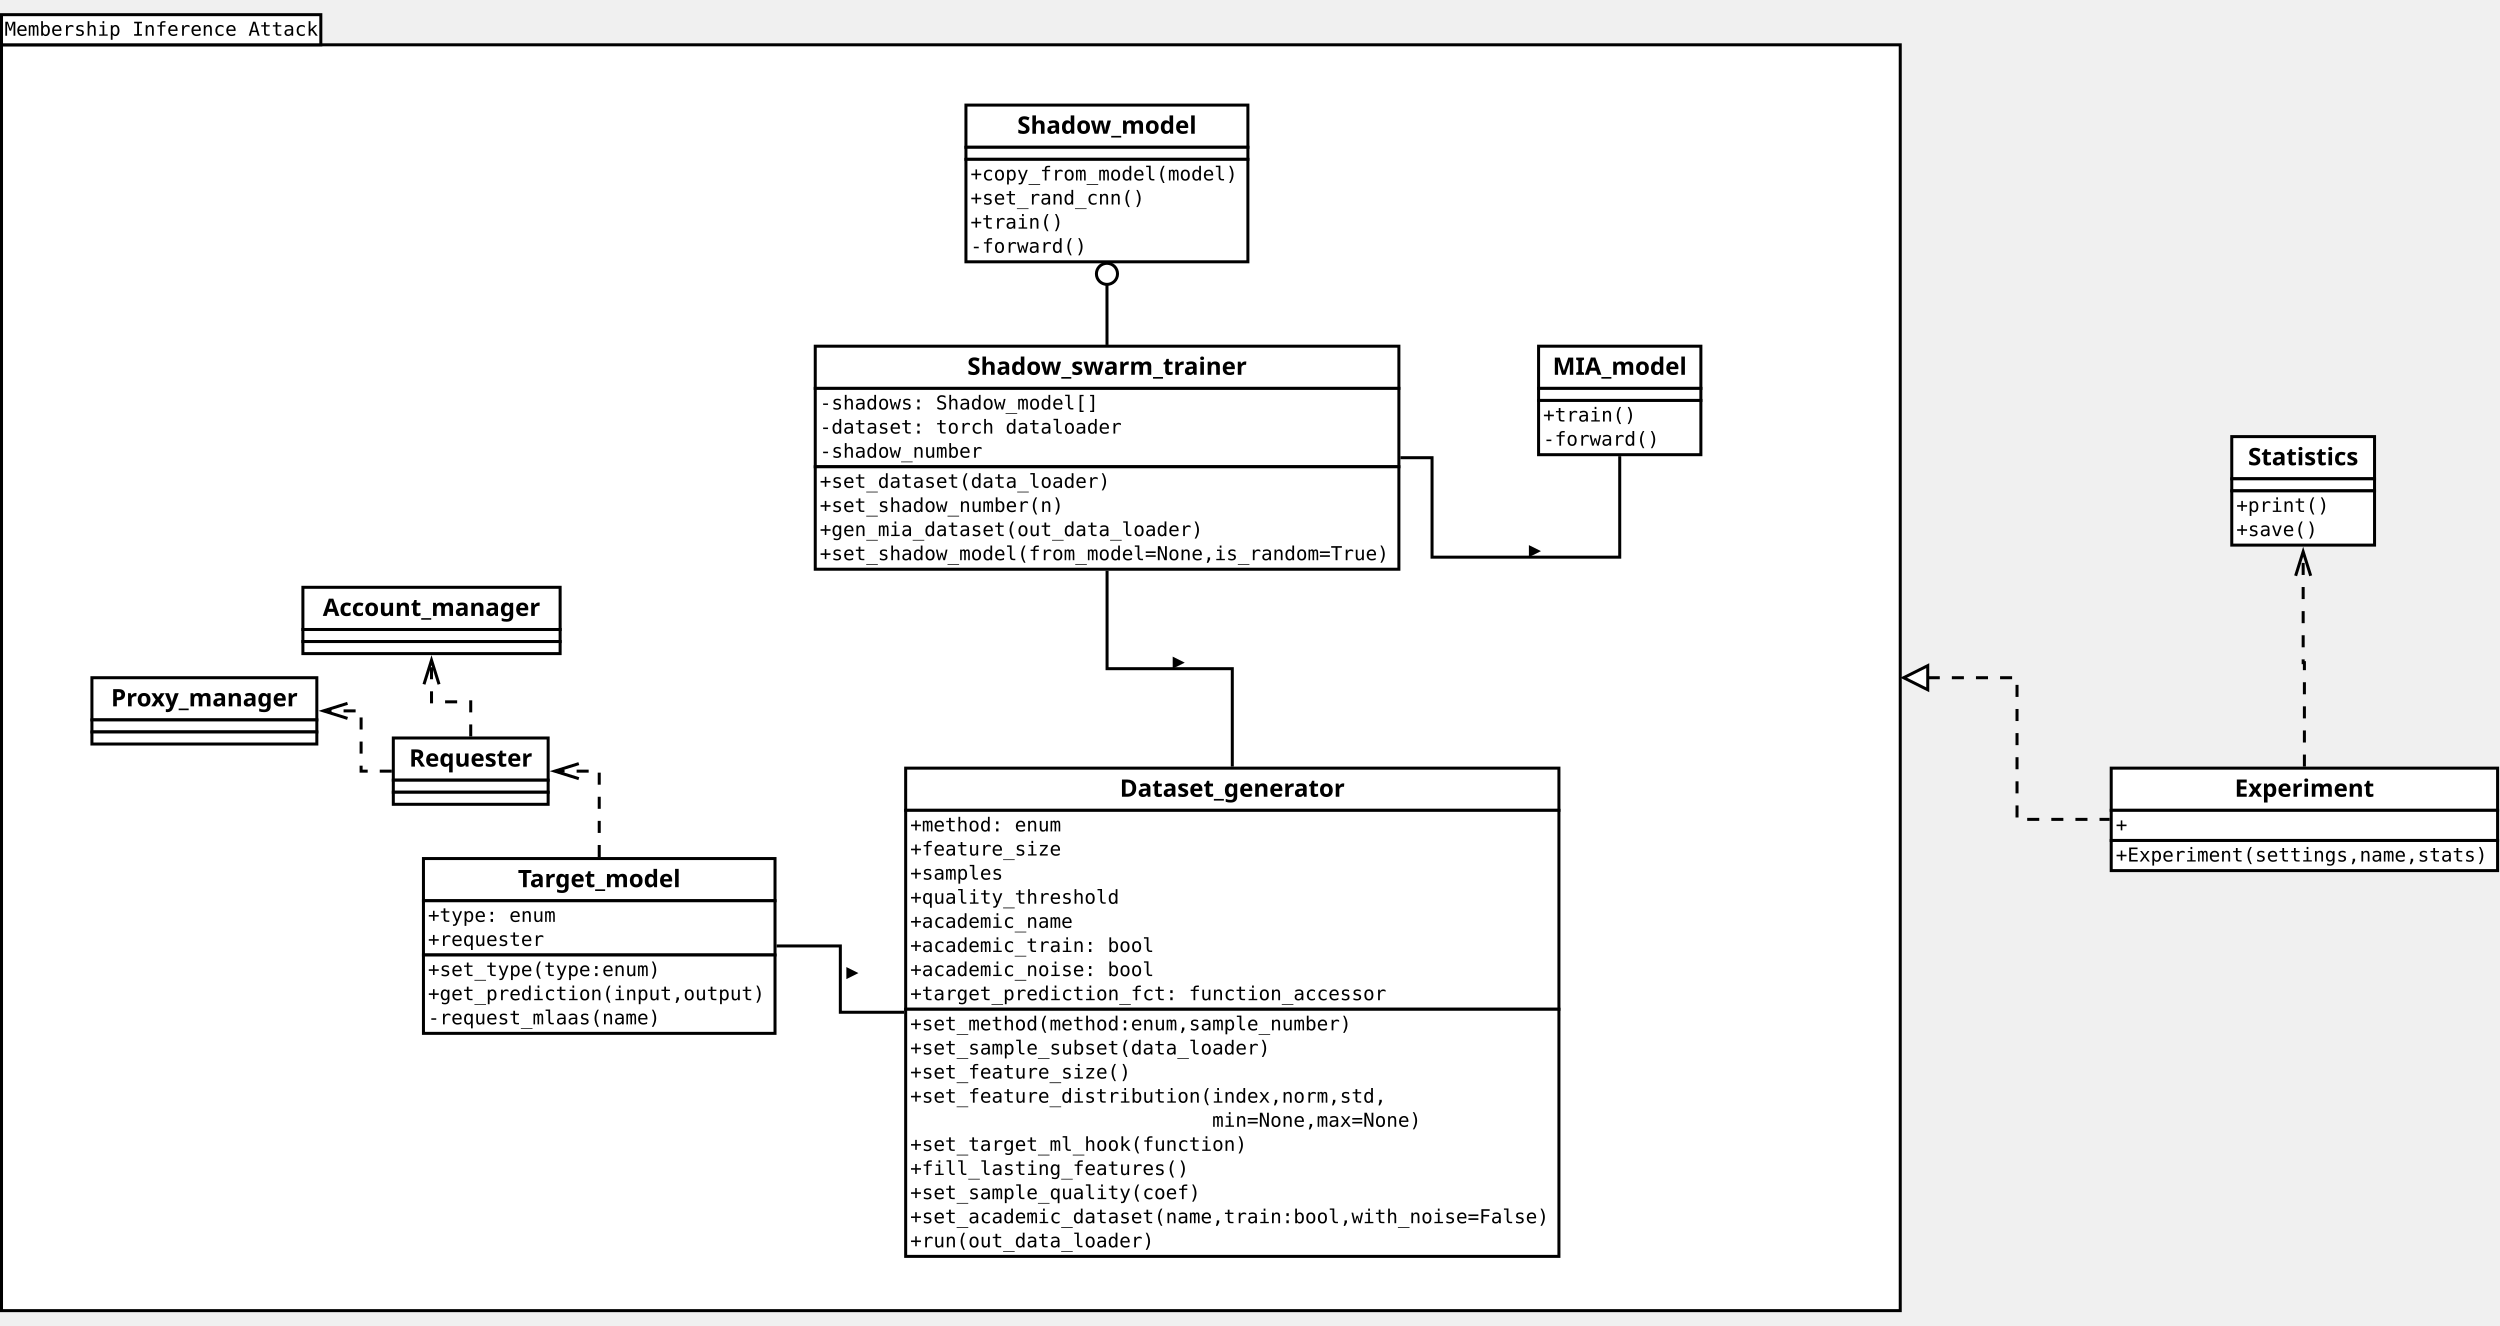
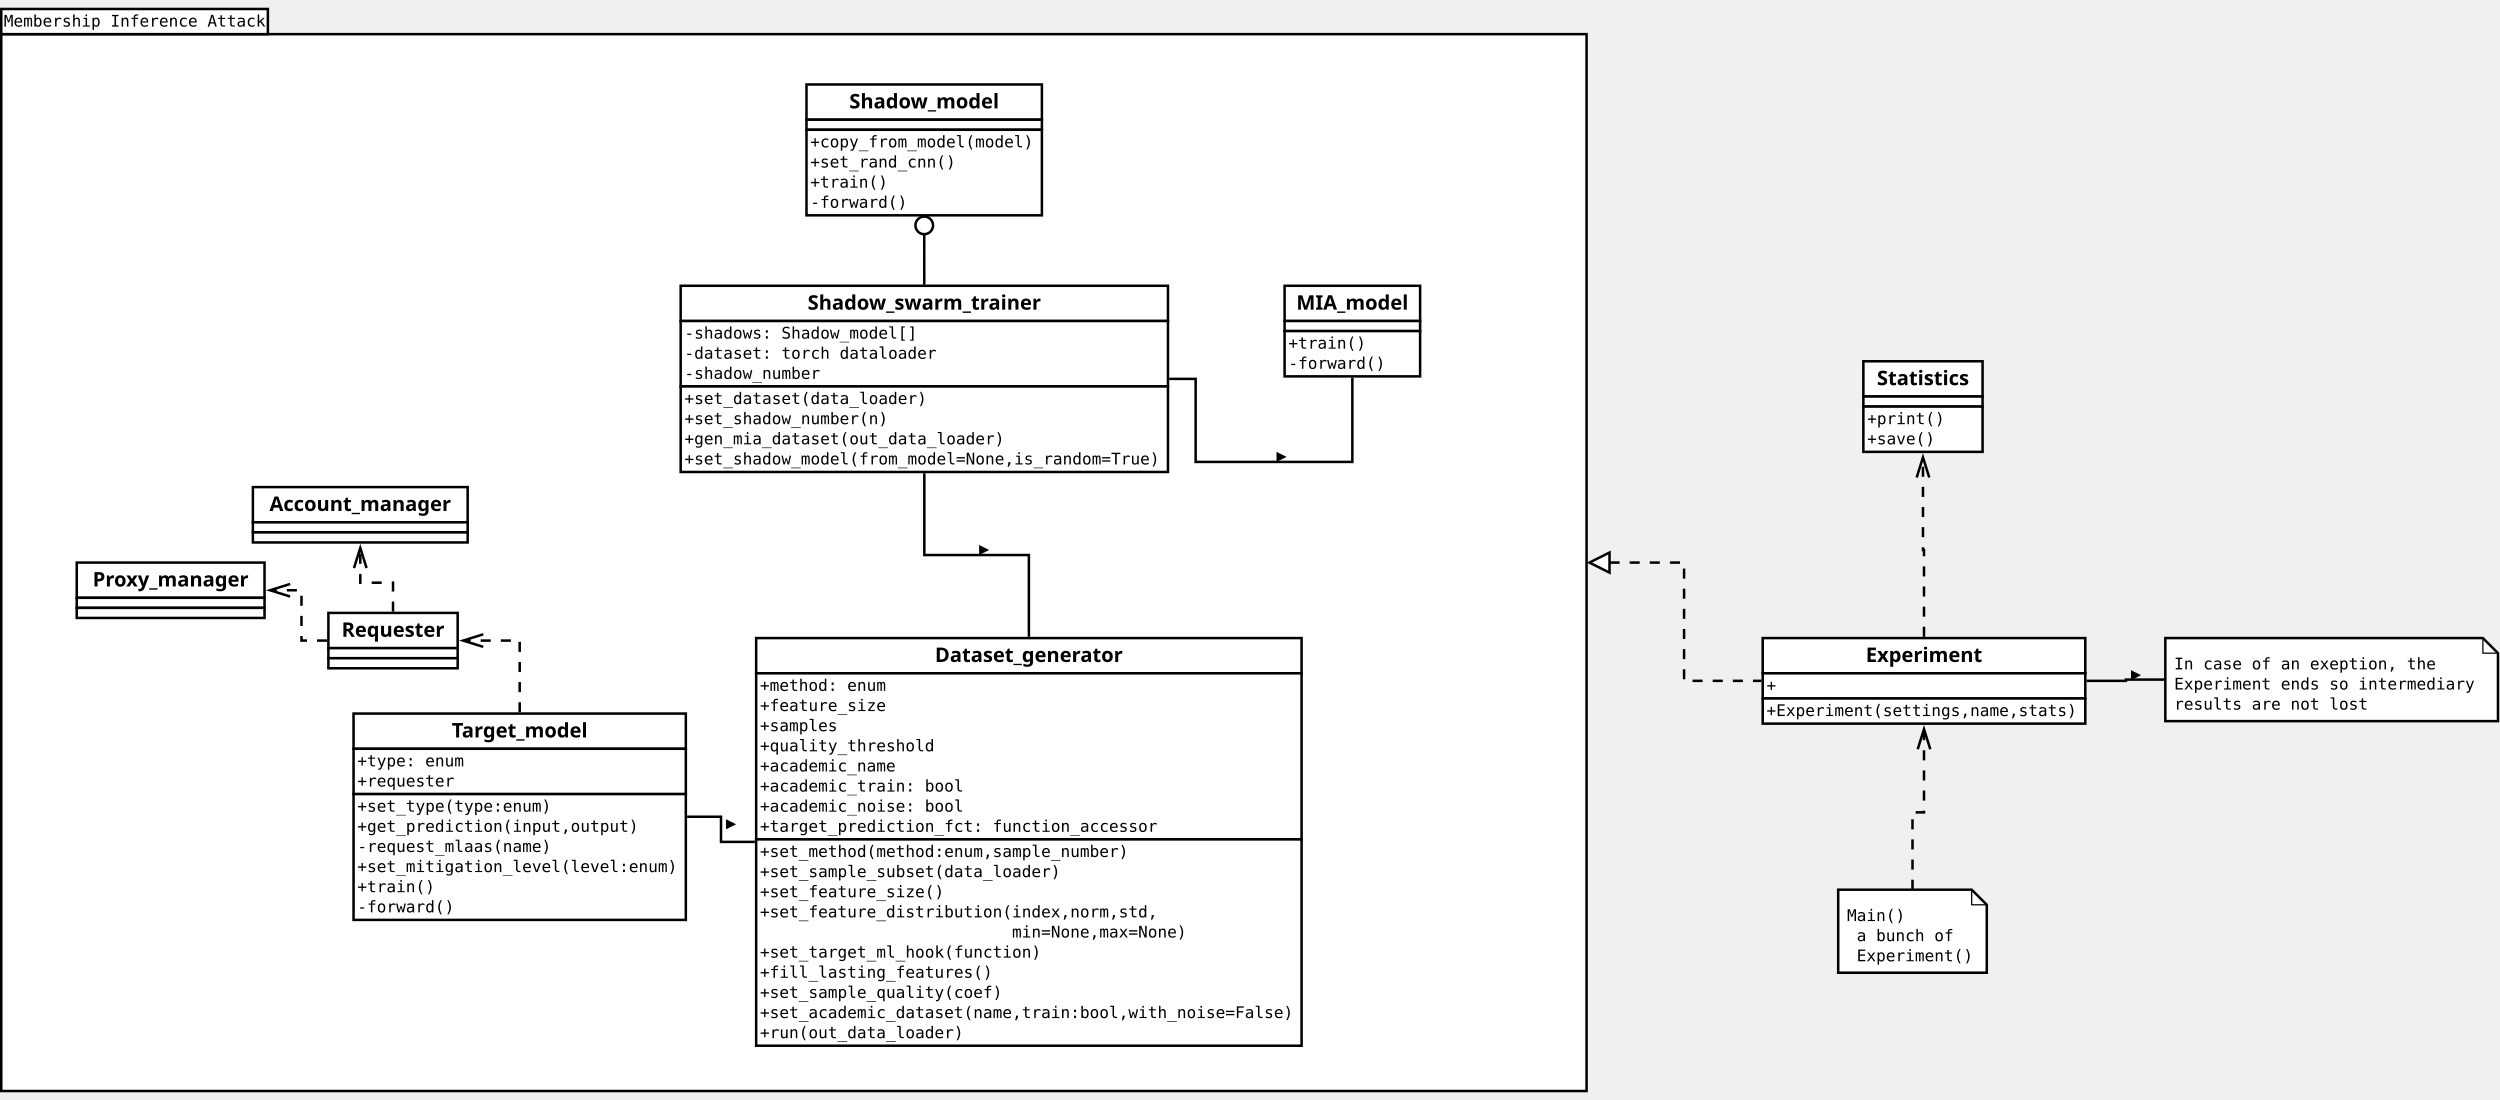
- <svg xmlns="http://www.w3.org/2000/svg" width="83cm" height="44cm" viewBox="-301 119 1659 862">
+ <svg xmlns="http://www.w3.org/2000/svg" width="100cm" height="44cm" viewBox="-301 119 1987 862">
  <g id="Arrière-plan">
    <g>
      <rect style="fill: #ffffff; fill-opacity: 1; stroke-opacity: 1; stroke-width: 2; stroke: #000000" x="-300" y="140" width="1260" height="840" />
      <rect style="fill: #ffffff; fill-opacity: 1; stroke-opacity: 1; stroke-width: 2; stroke: #000000" x="-300" y="120" width="211.9" height="20" />
      <text font-size="12.8" style="fill: #000000; fill-opacity: 1; stroke: none;text-anchor:start;font-family:monospace;font-style:normal;font-weight:normal" x="-298" y="134">Membership Inference Attack</text>
    </g>
    <g>
      <rect style="fill: #ffffff; fill-opacity: 1; stroke-opacity: 1; stroke-width: 2; stroke: #000000" x="340" y="180" width="187.1" height="28" />
      <text font-size="16" style="fill: #000000; fill-opacity: 1; stroke: none;text-anchor:middle;font-family:sans-serif;font-style:normal;font-weight:700" x="433.55" y="199">Shadow_model</text>
      <rect style="fill: #ffffff; fill-opacity: 1; stroke-opacity: 1; stroke-width: 2; stroke: #000000" x="340" y="208" width="187.1" height="8" />
      <rect style="fill: #ffffff; fill-opacity: 1; stroke-opacity: 1; stroke-width: 2; stroke: #000000" x="340" y="216" width="187.1" height="68" />
      <text font-size="12.8" style="fill: #000000; fill-opacity: 1; stroke: none;text-anchor:start;font-family:monospace;font-style:normal;font-weight:normal" x="343" y="230">+copy_from_model(model)</text>
      <text font-size="12.8" style="fill: #000000; fill-opacity: 1; stroke: none;text-anchor:start;font-family:monospace;font-style:normal;font-weight:normal" x="343" y="246">+set_rand_cnn()</text>
      <text font-size="12.8" style="fill: #000000; fill-opacity: 1; stroke: none;text-anchor:start;font-family:monospace;font-style:normal;font-weight:normal" x="343" y="262">+train()</text>
      <text font-size="12.8" style="fill: #000000; fill-opacity: 1; stroke: none;text-anchor:start;font-family:monospace;font-style:normal;font-weight:normal" x="343" y="278">-forward()</text>
    </g>
    <g>
      <line style="fill: none; stroke-opacity: 1; stroke-width: 2; stroke: #000000" x1="433.609" y1="339.174" x2="433.579" y2="284.987" />
      <ellipse style="fill: #ffffff; fill-opacity: 1; stroke-opacity: 1; stroke-width: 2; stroke: #000000" cx="433.583" cy="291.987" rx="7" ry="7" />
    </g>
    <g>
      <rect style="fill: #ffffff; fill-opacity: 1; stroke-opacity: 1; stroke-width: 2; stroke: #000000" x="240" y="340" width="387.3" height="28" />
      <text font-size="16" style="fill: #000000; fill-opacity: 1; stroke: none;text-anchor:middle;font-family:sans-serif;font-style:normal;font-weight:700" x="433.65" y="359">Shadow_swarm_trainer</text>
      <rect style="fill: #ffffff; fill-opacity: 1; stroke-opacity: 1; stroke-width: 2; stroke: #000000" x="240" y="368" width="387.3" height="52" />
      <text font-size="12.8" style="fill: #000000; fill-opacity: 1; stroke: none;text-anchor:start;font-family:monospace;font-style:normal;font-weight:normal" x="243" y="382">-shadows: Shadow_model[]</text>
      <text font-size="12.8" style="fill: #000000; fill-opacity: 1; stroke: none;text-anchor:start;font-family:monospace;font-style:normal;font-weight:normal" x="243" y="398">-dataset: torch dataloader</text>
      <text font-size="12.8" style="fill: #000000; fill-opacity: 1; stroke: none;text-anchor:start;font-family:monospace;font-style:normal;font-weight:normal" x="243" y="414">-shadow_number</text>
      <rect style="fill: #ffffff; fill-opacity: 1; stroke-opacity: 1; stroke-width: 2; stroke: #000000" x="240" y="420" width="387.3" height="68" />
      <text font-size="12.8" style="fill: #000000; fill-opacity: 1; stroke: none;text-anchor:start;font-family:monospace;font-style:normal;font-weight:normal" x="243" y="434">+set_dataset(data_loader)</text>
      <text font-size="12.8" style="fill: #000000; fill-opacity: 1; stroke: none;text-anchor:start;font-family:monospace;font-style:normal;font-weight:normal" x="243" y="450">+set_shadow_number(n)</text>
      <text font-size="12.8" style="fill: #000000; fill-opacity: 1; stroke: none;text-anchor:start;font-family:monospace;font-style:normal;font-weight:normal" x="243" y="466">+gen_mia_dataset(out_data_loader)</text>
      <text font-size="12.8" style="fill: #000000; fill-opacity: 1; stroke: none;text-anchor:start;font-family:monospace;font-style:normal;font-weight:normal" x="243" y="482">+set_shadow_model(from_model=None,is_random=True)</text>
    </g>
    <g>
      <rect style="fill: #ffffff; fill-opacity: 1; stroke-opacity: 1; stroke-width: 2; stroke: #000000" x="720" y="340" width="107.7" height="28" />
      <text font-size="16" style="fill: #000000; fill-opacity: 1; stroke: none;text-anchor:middle;font-family:sans-serif;font-style:normal;font-weight:700" x="773.85" y="359">MIA_model</text>
      <rect style="fill: #ffffff; fill-opacity: 1; stroke-opacity: 1; stroke-width: 2; stroke: #000000" x="720" y="368" width="107.7" height="8" />
      <rect style="fill: #ffffff; fill-opacity: 1; stroke-opacity: 1; stroke-width: 2; stroke: #000000" x="720" y="376" width="107.7" height="36" />
      <text font-size="12.8" style="fill: #000000; fill-opacity: 1; stroke: none;text-anchor:start;font-family:monospace;font-style:normal;font-weight:normal" x="723" y="390">+train()</text>
      <text font-size="12.8" style="fill: #000000; fill-opacity: 1; stroke: none;text-anchor:start;font-family:monospace;font-style:normal;font-weight:normal" x="723" y="406">-forward()</text>
    </g>
    <g>
      <polyline style="fill: none; stroke-opacity: 1; stroke-width: 2; stroke: #000000" points="773.85,412.994 773.85,480 649.306,480 649.306,414 628.305,414 " />
      <polygon style="fill: #000000; fill-opacity: 1; stroke: none" fill-rule="evenodd" points="713.578,480 713.578,472 721.578,476 " />
    </g>
    <g>
      <rect style="fill: #ffffff; fill-opacity: 1; stroke-opacity: 1; stroke-width: 2; stroke: #000000" x="300" y="620" width="433.5" height="28" />
      <text font-size="16" style="fill: #000000; fill-opacity: 1; stroke: none;text-anchor:middle;font-family:sans-serif;font-style:normal;font-weight:700" x="516.75" y="639">Dataset_generator</text>
      <rect style="fill: #ffffff; fill-opacity: 1; stroke-opacity: 1; stroke-width: 2; stroke: #000000" x="300" y="648" width="433.5" height="132" />
      <text font-size="12.8" style="fill: #000000; fill-opacity: 1; stroke: none;text-anchor:start;font-family:monospace;font-style:normal;font-weight:normal" x="303" y="662">+method: enum</text>
      <text font-size="12.8" style="fill: #000000; fill-opacity: 1; stroke: none;text-anchor:start;font-family:monospace;font-style:normal;font-weight:normal" x="303" y="678">+feature_size</text>
      <text font-size="12.8" style="fill: #000000; fill-opacity: 1; stroke: none;text-anchor:start;font-family:monospace;font-style:normal;font-weight:normal" x="303" y="694">+samples</text>
      <text font-size="12.8" style="fill: #000000; fill-opacity: 1; stroke: none;text-anchor:start;font-family:monospace;font-style:normal;font-weight:normal" x="303" y="710">+quality_threshold</text>
      <text font-size="12.8" style="fill: #000000; fill-opacity: 1; stroke: none;text-anchor:start;font-family:monospace;font-style:normal;font-weight:normal" x="303" y="726">+academic_name</text>
      <text font-size="12.8" style="fill: #000000; fill-opacity: 1; stroke: none;text-anchor:start;font-family:monospace;font-style:normal;font-weight:normal" x="303" y="742">+academic_train: bool</text>
      <text font-size="12.8" style="fill: #000000; fill-opacity: 1; stroke: none;text-anchor:start;font-family:monospace;font-style:normal;font-weight:normal" x="303" y="758">+academic_noise: bool</text>
      <text font-size="12.8" style="fill: #000000; fill-opacity: 1; stroke: none;text-anchor:start;font-family:monospace;font-style:normal;font-weight:normal" x="303" y="774">+target_prediction_fct: function_accessor</text>
      <rect style="fill: #ffffff; fill-opacity: 1; stroke-opacity: 1; stroke-width: 2; stroke: #000000" x="300" y="780" width="433.5" height="164" />
      <text font-size="12.8" style="fill: #000000; fill-opacity: 1; stroke: none;text-anchor:start;font-family:monospace;font-style:normal;font-weight:normal" x="303" y="794">+set_method(method:enum,sample_number)</text>
      <text font-size="12.8" style="fill: #000000; fill-opacity: 1; stroke: none;text-anchor:start;font-family:monospace;font-style:normal;font-weight:normal" x="303" y="810">+set_sample_subset(data_loader)</text>
      <text font-size="12.8" style="fill: #000000; fill-opacity: 1; stroke: none;text-anchor:start;font-family:monospace;font-style:normal;font-weight:normal" x="303" y="826">+set_feature_size()</text>
      <text font-size="12.8" style="fill: #000000; fill-opacity: 1; stroke: none;text-anchor:start;font-family:monospace;font-style:normal;font-weight:normal" x="303" y="842">+set_feature_distribution(index,norm,std,</text>
      <text xml:space="preserve" font-size="12.8" style="fill: #000000; fill-opacity: 1; stroke: none;text-anchor:start;font-family:monospace;font-style:normal;font-weight:normal" x="303" y="858">                          min=None,max=None)</text>
      <text font-size="12.8" style="fill: #000000; fill-opacity: 1; stroke: none;text-anchor:start;font-family:monospace;font-style:normal;font-weight:normal" x="303" y="874">+set_target_ml_hook(function)</text>
      <text font-size="12.8" style="fill: #000000; fill-opacity: 1; stroke: none;text-anchor:start;font-family:monospace;font-style:normal;font-weight:normal" x="303" y="890">+fill_lasting_features()</text>
      <text font-size="12.8" style="fill: #000000; fill-opacity: 1; stroke: none;text-anchor:start;font-family:monospace;font-style:normal;font-weight:normal" x="303" y="906">+set_sample_quality(coef)</text>
      <text font-size="12.8" style="fill: #000000; fill-opacity: 1; stroke: none;text-anchor:start;font-family:monospace;font-style:normal;font-weight:normal" x="303" y="922">+set_academic_dataset(name,train:bool,with_noise=False)</text>
      <text font-size="12.8" style="fill: #000000; fill-opacity: 1; stroke: none;text-anchor:start;font-family:monospace;font-style:normal;font-weight:normal" x="303" y="938">+run(out_data_loader)</text>
    </g>
    <g>
      <polyline style="fill: none; stroke-opacity: 1; stroke-width: 2; stroke: #000000" points="433.65,489.009 433.65,554 516.75,554 516.75,618.99 " />
      <polygon style="fill: #000000; fill-opacity: 1; stroke: none" fill-rule="evenodd" points="477.2,554 477.2,546 485.2,550 " />
    </g>
    <g>
      <rect style="fill: #ffffff; fill-opacity: 1; stroke-opacity: 1; stroke-width: 2; stroke: #000000" x="1100" y="620" width="256.4" height="28" />
      <text font-size="16" style="fill: #000000; fill-opacity: 1; stroke: none;text-anchor:middle;font-family:sans-serif;font-style:normal;font-weight:700" x="1228.2" y="639">Experiment</text>
      <rect style="fill: #ffffff; fill-opacity: 1; stroke-opacity: 1; stroke-width: 2; stroke: #000000" x="1100" y="648" width="256.4" height="20" />
      <text font-size="12.8" style="fill: #000000; fill-opacity: 1; stroke: none;text-anchor:start;font-family:monospace;font-style:normal;font-weight:normal" x="1103" y="662">+</text>
      <rect style="fill: #ffffff; fill-opacity: 1; stroke-opacity: 1; stroke-width: 2; stroke: #000000" x="1100" y="668" width="256.4" height="20" />
      <text font-size="12.8" style="fill: #000000; fill-opacity: 1; stroke: none;text-anchor:start;font-family:monospace;font-style:normal;font-weight:normal" x="1103" y="682">+Experiment(settings,name,stats)</text>
    </g>
    <g>
      <rect style="fill: #ffffff; fill-opacity: 1; stroke-opacity: 1; stroke-width: 2; stroke: #000000" x="1180" y="400" width="94.75" height="28" />
      <text font-size="16" style="fill: #000000; fill-opacity: 1; stroke: none;text-anchor:middle;font-family:sans-serif;font-style:normal;font-weight:700" x="1227.38" y="419">Statistics</text>
      <rect style="fill: #ffffff; fill-opacity: 1; stroke-opacity: 1; stroke-width: 2; stroke: #000000" x="1180" y="428" width="94.75" height="8" />
      <rect style="fill: #ffffff; fill-opacity: 1; stroke-opacity: 1; stroke-width: 2; stroke: #000000" x="1180" y="436" width="94.75" height="36" />
      <text font-size="12.8" style="fill: #000000; fill-opacity: 1; stroke: none;text-anchor:start;font-family:monospace;font-style:normal;font-weight:normal" x="1183" y="450">+print()</text>
      <text font-size="12.8" style="fill: #000000; fill-opacity: 1; stroke: none;text-anchor:start;font-family:monospace;font-style:normal;font-weight:normal" x="1183" y="466">+save()</text>
    </g>
    <g>
      <polyline style="fill: none; stroke-opacity: 1; stroke-width: 2; stroke-dasharray: 8; stroke: #000000" points="1228.2,618.991 1228.2,550 1227.38,550 1227.38,479.714 " />
      <polyline style="fill: none; stroke-opacity: 1; stroke-width: 2; stroke: #000000" points="1232.38,492.362 1227.38,476.362 1222.38,492.362 " />
    </g>
    <g>
-       <rect style="fill: #ffffff; fill-opacity: 1; stroke-opacity: 1; stroke-width: 2; stroke: #000000" x="-20" y="680" width="233.3" height="28" />
-       <text font-size="16" style="fill: #000000; fill-opacity: 1; stroke: none;text-anchor:middle;font-family:sans-serif;font-style:normal;font-weight:700" x="96.65" y="699">Target_model</text>
-       <rect style="fill: #ffffff; fill-opacity: 1; stroke-opacity: 1; stroke-width: 2; stroke: #000000" x="-20" y="708" width="233.3" height="36" />
+       <rect style="fill: #ffffff; fill-opacity: 1; stroke-opacity: 1; stroke-width: 2; stroke: #000000" x="-20" y="680" width="264.1" height="28" />
+       <text font-size="16" style="fill: #000000; fill-opacity: 1; stroke: none;text-anchor:middle;font-family:sans-serif;font-style:normal;font-weight:700" x="112.05" y="699">Target_model</text>
+       <rect style="fill: #ffffff; fill-opacity: 1; stroke-opacity: 1; stroke-width: 2; stroke: #000000" x="-20" y="708" width="264.1" height="36" />
      <text font-size="12.8" style="fill: #000000; fill-opacity: 1; stroke: none;text-anchor:start;font-family:monospace;font-style:normal;font-weight:normal" x="-17" y="722">+type: enum</text>
      <text font-size="12.8" style="fill: #000000; fill-opacity: 1; stroke: none;text-anchor:start;font-family:monospace;font-style:normal;font-weight:normal" x="-17" y="738">+requester</text>
-       <rect style="fill: #ffffff; fill-opacity: 1; stroke-opacity: 1; stroke-width: 2; stroke: #000000" x="-20" y="744" width="233.3" height="52" />
+       <rect style="fill: #ffffff; fill-opacity: 1; stroke-opacity: 1; stroke-width: 2; stroke: #000000" x="-20" y="744" width="264.1" height="100" />
      <text font-size="12.8" style="fill: #000000; fill-opacity: 1; stroke: none;text-anchor:start;font-family:monospace;font-style:normal;font-weight:normal" x="-17" y="758">+set_type(type:enum)</text>
      <text font-size="12.8" style="fill: #000000; fill-opacity: 1; stroke: none;text-anchor:start;font-family:monospace;font-style:normal;font-weight:normal" x="-17" y="774">+get_prediction(input,output)</text>
      <text font-size="12.8" style="fill: #000000; fill-opacity: 1; stroke: none;text-anchor:start;font-family:monospace;font-style:normal;font-weight:normal" x="-17" y="790">-request_mlaas(name)</text>
+       <text font-size="12.8" style="fill: #000000; fill-opacity: 1; stroke: none;text-anchor:start;font-family:monospace;font-style:normal;font-weight:normal" x="-17" y="806">+set_mitigation_level(level:enum)</text>
+       <text font-size="12.8" style="fill: #000000; fill-opacity: 1; stroke: none;text-anchor:start;font-family:monospace;font-style:normal;font-weight:normal" x="-17" y="822">+train()</text>
+       <text font-size="12.8" style="fill: #000000; fill-opacity: 1; stroke: none;text-anchor:start;font-family:monospace;font-style:normal;font-weight:normal" x="-17" y="838">-forward()</text>
    </g>
    <g>
      <rect style="fill: #ffffff; fill-opacity: 1; stroke-opacity: 1; stroke-width: 2; stroke: #000000" x="-40" y="600" width="102.75" height="28" />
      <text font-size="16" style="fill: #000000; fill-opacity: 1; stroke: none;text-anchor:middle;font-family:sans-serif;font-style:normal;font-weight:700" x="11.375" y="619">Requester</text>
      <rect style="fill: #ffffff; fill-opacity: 1; stroke-opacity: 1; stroke-width: 2; stroke: #000000" x="-40" y="628" width="102.75" height="8" />
      <rect style="fill: #ffffff; fill-opacity: 1; stroke-opacity: 1; stroke-width: 2; stroke: #000000" x="-40" y="636" width="102.75" height="8" />
    </g>
    <g>
      <rect style="fill: #ffffff; fill-opacity: 1; stroke-opacity: 1; stroke-width: 2; stroke: #000000" x="-100" y="500" width="170.7" height="28" />
      <text font-size="16" style="fill: #000000; fill-opacity: 1; stroke: none;text-anchor:middle;font-family:sans-serif;font-style:normal;font-weight:700" x="-14.65" y="519">Account_manager</text>
      <rect style="fill: #ffffff; fill-opacity: 1; stroke-opacity: 1; stroke-width: 2; stroke: #000000" x="-100" y="528" width="170.7" height="8" />
      <rect style="fill: #ffffff; fill-opacity: 1; stroke-opacity: 1; stroke-width: 2; stroke: #000000" x="-100" y="536" width="170.7" height="8" />
    </g>
    <g>
      <rect style="fill: #ffffff; fill-opacity: 1; stroke-opacity: 1; stroke-width: 2; stroke: #000000" x="-240" y="560" width="149.25" height="28" />
      <text font-size="16" style="fill: #000000; fill-opacity: 1; stroke: none;text-anchor:middle;font-family:sans-serif;font-style:normal;font-weight:700" x="-165.375" y="579">Proxy_manager</text>
      <rect style="fill: #ffffff; fill-opacity: 1; stroke-opacity: 1; stroke-width: 2; stroke: #000000" x="-240" y="588" width="149.25" height="8" />
      <rect style="fill: #ffffff; fill-opacity: 1; stroke-opacity: 1; stroke-width: 2; stroke: #000000" x="-240" y="596" width="149.25" height="8" />
    </g>
    <g>
      <polyline style="fill: none; stroke-opacity: 1; stroke-width: 2; stroke-dasharray: 8; stroke: #000000" points="-41.006,622 -61.374,622 -61.374,582 -83.035,582 " />
      <polyline style="fill: none; stroke-opacity: 1; stroke-width: 2; stroke: #000000" points="-70.388,577 -86.388,582 -70.388,587 " />
    </g>
    <g>
      <polyline style="fill: none; stroke-opacity: 1; stroke-width: 2; stroke-dasharray: 8; stroke: #000000" points="11.375,598.994 11.375,576 -14.65,576 -14.65,551.711 " />
      <polyline style="fill: none; stroke-opacity: 1; stroke-width: 2; stroke: #000000" points="-9.65,564.358 -14.65,548.358 -19.65,564.358 " />
    </g>
    <g>
-       <polyline style="fill: none; stroke-opacity: 1; stroke-width: 2; stroke-dasharray: 8; stroke: #000000" points="96.65,678.993 96.65,622 70.462,622 " />
+       <polyline style="fill: none; stroke-opacity: 1; stroke-width: 2; stroke-dasharray: 8; stroke: #000000" points="112.05,678.995 112.05,622 70.462,622 " />
      <polyline style="fill: none; stroke-opacity: 1; stroke-width: 2; stroke: #000000" points="83.109,617 67.109,622 83.109,627 " />
    </g>
    <g>
-       <polyline style="fill: none; stroke-opacity: 1; stroke-width: 2; stroke: #000000" points="298.993,782 256.65,782 256.65,738 214.307,738 " />
-       <polygon style="fill: #000000; fill-opacity: 1; stroke: none" fill-rule="evenodd" points="260.65,760 260.65,752 268.65,756 " />
+       <polyline style="fill: none; stroke-opacity: 1; stroke-width: 2; stroke: #000000" points="298.993,782 272.051,782 272.051,762 245.108,762 " />
+       <polygon style="fill: #000000; fill-opacity: 1; stroke: none" fill-rule="evenodd" points="276.051,772 276.051,764 284.051,768 " />
    </g>
    <g>
      <polyline style="fill: none; stroke-opacity: 1; stroke-width: 2; stroke-dasharray: 8; stroke: #000000" points="978.244,560 1037.5,560 1037.5,654 1098.99,654 " />
      <polygon style="fill: #ffffff; fill-opacity: 1; stroke-opacity: 1; stroke-width: 2; stroke: #000000" fill-rule="evenodd" points="978.244,552 962.244,560 978.244,568 " />
    </g>
+     <g>
+       <polyline style="fill: none; stroke-opacity: 1; stroke-width: 2; stroke-dasharray: 8; stroke: #000000" points="1219.05,820.029 1219.05,758.519 1228.2,758.519 1228.2,695.714 " />
+       <polyline style="fill: none; stroke-opacity: 1; stroke-width: 2; stroke: #000000" points="1233.2,708.361 1228.2,692.361 1223.2,708.361 " />
+     </g>
+     <g>
+       <polygon style="fill: #ffffff; fill-opacity: 1; stroke-opacity: 1; stroke-width: 2; stroke: #000000" fill-rule="evenodd" points="1160,820 1266.1,820 1278.1,832 1278.1,886 1160,886 " />
+       <polyline style="fill: none; stroke-opacity: 1; stroke-width: 1; stroke: #000000" points="1266.1,820 1266.1,832 1278.1,832 " />
+       <text font-size="12.8" style="fill: #000000; fill-opacity: 1; stroke: none;text-anchor:start;font-family:monospace;font-style:normal;font-weight:normal" x="1167" y="844.9">
+         <tspan x="1167" y="844.9">Main()</tspan>
+         <tspan xml:space="preserve" x="1167" y="860.9"> a bunch of</tspan>
+         <tspan xml:space="preserve" x="1167" y="876.9"> Experiment()</tspan>
+       </text>
+     </g>
+     <g>
+       <polygon style="fill: #ffffff; fill-opacity: 1; stroke-opacity: 1; stroke-width: 2; stroke: #000000" fill-rule="evenodd" points="1420,620 1672.4,620 1684.4,632 1684.4,686 1420,686 " />
+       <polyline style="fill: none; stroke-opacity: 1; stroke-width: 1; stroke: #000000" points="1672.4,620 1672.4,632 1684.4,632 " />
+       <text font-size="12.8" style="fill: #000000; fill-opacity: 1; stroke: none;text-anchor:start;font-family:monospace;font-style:normal;font-weight:normal" x="1427" y="644.9">
+         <tspan x="1427" y="644.9">In case of an exeption, the </tspan>
+         <tspan x="1427" y="660.9">Experiment ends so intermediary </tspan>
+         <tspan x="1427" y="676.9">results are not lost</tspan>
+       </text>
+     </g>
+     <g>
+       <polyline style="fill: none; stroke-opacity: 1; stroke-width: 2; stroke: #000000" points="1357.41,654 1388.7,654 1388.7,653 1420,653 " />
+       <polygon style="fill: #000000; fill-opacity: 1; stroke: none" fill-rule="evenodd" points="1392.7,653.5 1392.7,645.5 1400.7,649.5 " />
+     </g>
  </g>
</svg>
